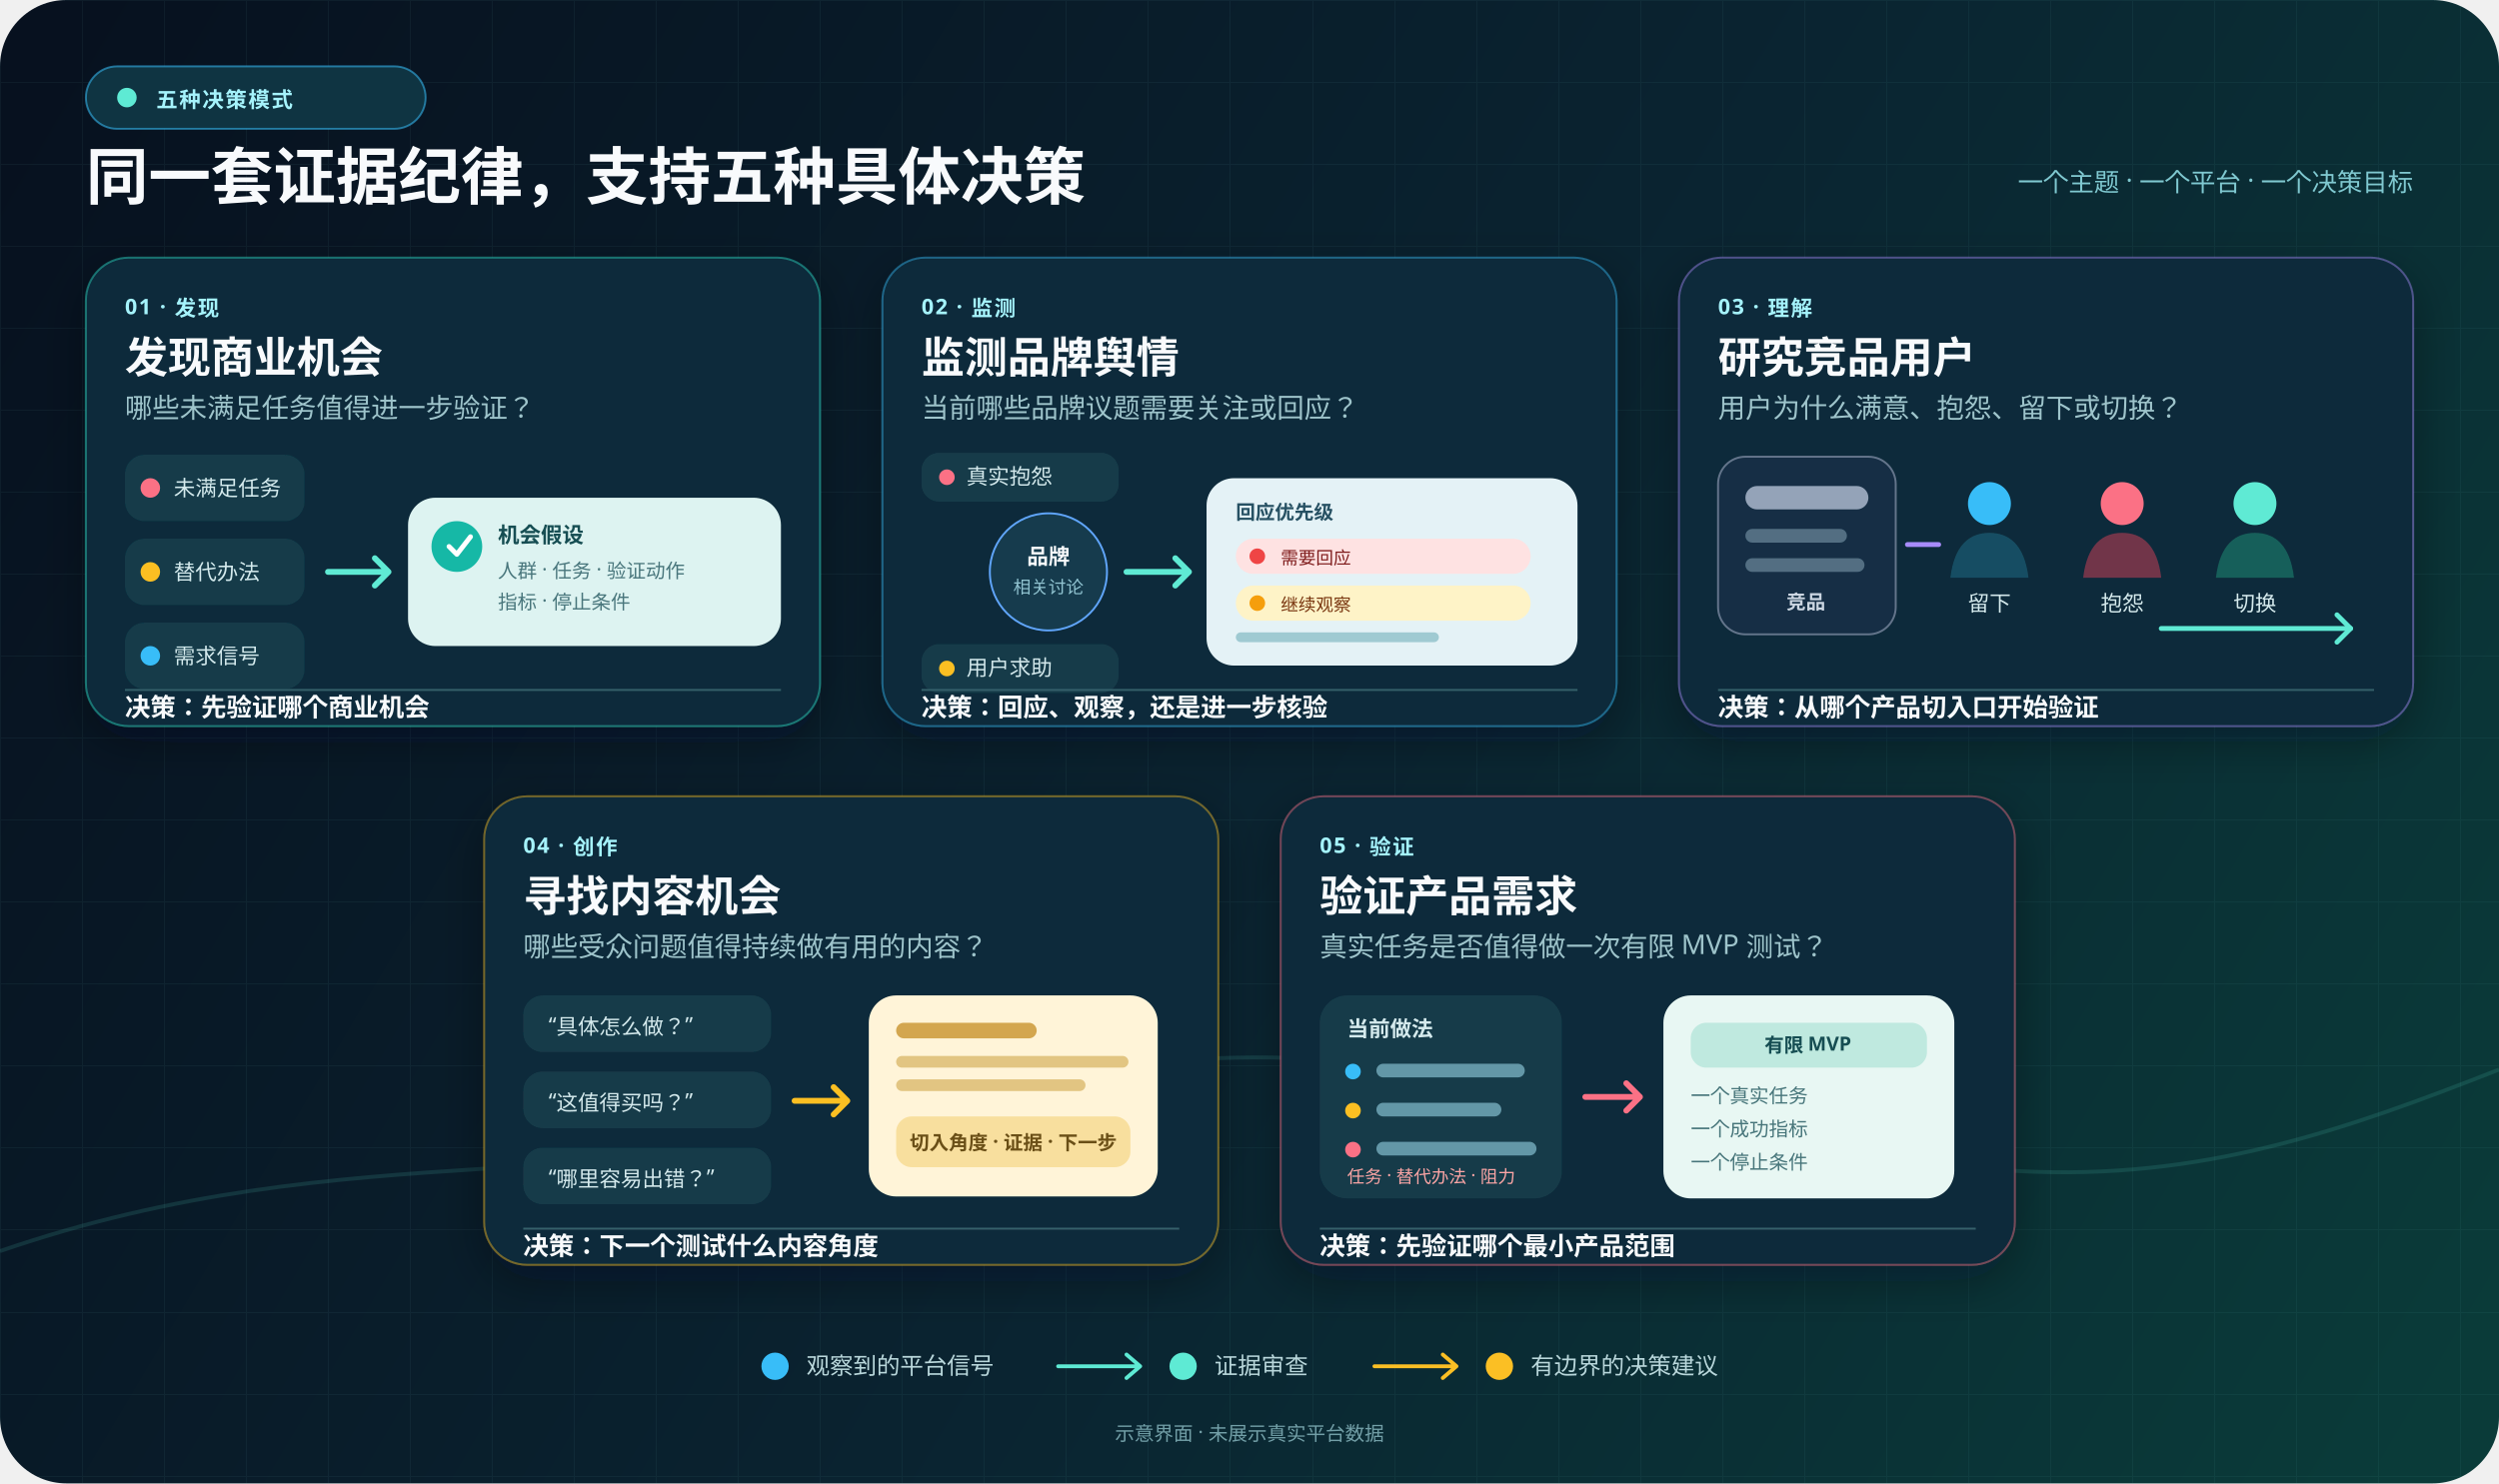
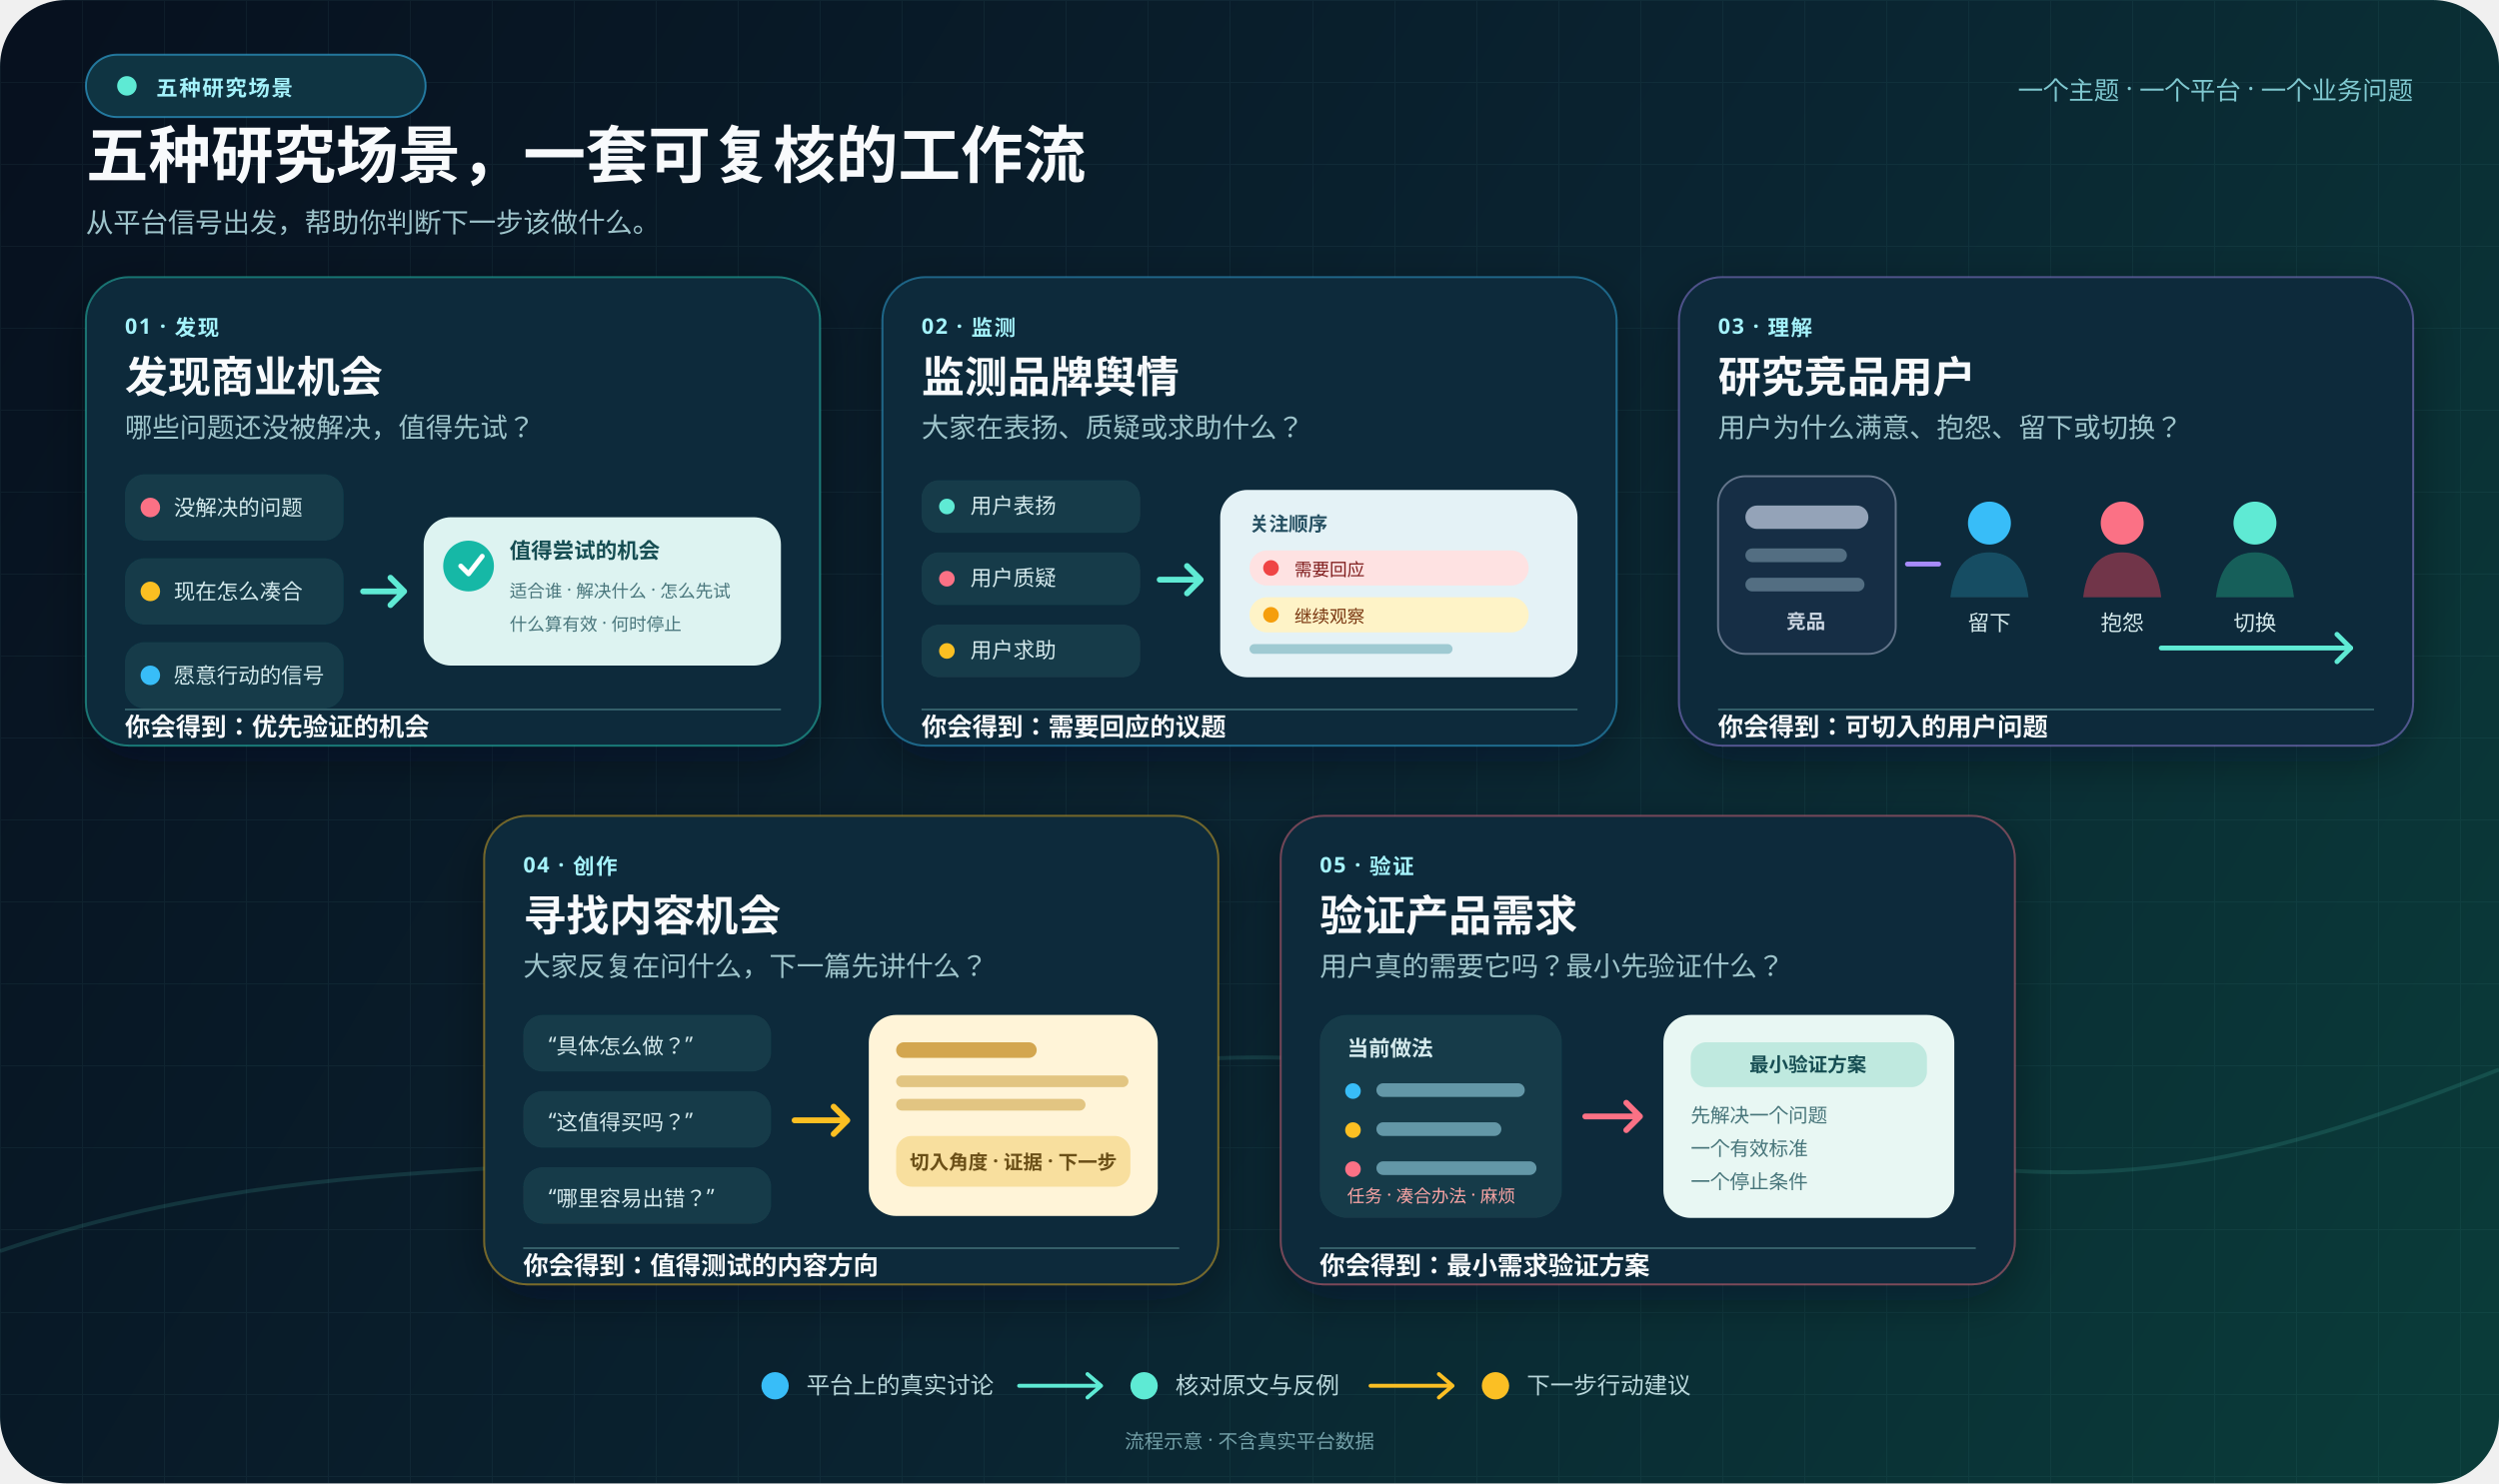
<svg xmlns="http://www.w3.org/2000/svg" width="1280" height="760" viewBox="0 0 1280 760" fill="none" role="img" aria-labelledby="title desc">
  <defs>
    <linearGradient id="bg" x1="30" y1="20" x2="1240" y2="740" gradientUnits="userSpaceOnUse">
      <stop stop-color="#07111F" />
      <stop offset="0.55" stop-color="#0A2431" />
      <stop offset="1" stop-color="#0A3B39" />
    </linearGradient>
    <pattern id="grid" width="42" height="42" patternUnits="userSpaceOnUse">
      <path d="M42 0H0V42" stroke="#8FE7DD" stroke-opacity="0.055" />
    </pattern>
    <filter id="shadow" x="-15%" y="-15%" width="130%" height="140%">
      <feDropShadow dx="0" dy="8" stdDeviation="12" flood-color="#020617" flood-opacity="0.34" />
    </filter>
    <style>
      .sans{font-family:"Microsoft YaHei","Noto Sans SC","PingFang SC",sans-serif}.card-title{font-size:22px;font-weight:750;fill:#F8FAFC}.question{font-size:14px;fill:#9EC4CB}.label{font-size:11px;font-weight:700;fill:#A5F3FC;letter-spacing:.8px}.micro{font-size:11px;fill:#D5EAED}.decision{font-size:13px;font-weight:700;fill:#F8FAFC}
    </style>
  </defs>
  <rect width="1280" height="760" rx="34" fill="url(#bg)" />
  <rect width="1280" height="760" rx="34" fill="url(#grid)" />
  <path d="M0 641C180 579 318 616 492 564C701 501 867 591 1034 600C1128 605 1201 579 1280 548" stroke="#5EEAD4" stroke-opacity="0.13" stroke-width="2" />
  <g class="sans">
-     <rect x="44" y="34" width="174" height="32" rx="16" fill="#0F3442" stroke="#38BDF8" stroke-opacity=".55" />
-     <circle cx="65" cy="50" r="5" fill="#5EEAD4" />
-     <text x="80" y="55" class="label">五种决策模式</text>
-     <text x="44" y="102" fill="#F8FAFC" font-size="32" font-weight="760">同一套证据纪律，支持五种具体决策</text>
-     <text x="1236" y="98" text-anchor="end" fill="#7FC8D0" font-size="13">一个主题 · 一个平台 · 一个决策目标</text>
-     <g transform="translate(44 132)" filter="url(#shadow)">
+     <rect x="44" y="28" width="174" height="32" rx="16" fill="#0F3442" stroke="#38BDF8" stroke-opacity=".55" />
+     <circle cx="65" cy="44" r="5" fill="#5EEAD4" />
+     <text x="80" y="49" class="label">五种研究场景</text>
+     <text x="44" y="91" fill="#F8FAFC" font-size="32" font-weight="760">五种研究场景，一套可复核的工作流</text>
+     <text x="44" y="119" fill="#9EC4CB" font-size="14">从平台信号出发，帮助你判断下一步该做什么。</text>
+     <text x="1236" y="51" text-anchor="end" fill="#7FC8D0" font-size="13">一个主题 · 一个平台 · 一个业务问题</text>
+     <g transform="translate(44 142)" filter="url(#shadow)">
      <rect width="376" height="240" rx="22" fill="#0D2A3A" stroke="#2DD4BF" stroke-opacity=".46" />
      <text x="20" y="29" class="label">01 · 发现</text>
      <text x="20" y="59" class="card-title">发现商业机会</text>
-       <text x="20" y="82" class="question">哪些未满足任务值得进一步验证？</text>
+       <text x="20" y="82" class="question">哪些问题还没被解决，值得先试？</text>
      <g transform="translate(20 101)">
-         <rect width="92" height="34" rx="10" fill="#123B49" />
+         <rect width="112" height="34" rx="10" fill="#123B49" />
        <circle cx="13" cy="17" r="5" fill="#FB7185" />
-         <text x="25" y="21" class="micro">未满足任务</text>
-         <rect y="43" width="92" height="34" rx="10" fill="#123B49" />
+         <text x="25" y="21" class="micro">没解决的问题</text>
+         <rect y="43" width="112" height="34" rx="10" fill="#123B49" />
        <circle cx="13" cy="60" r="5" fill="#FBBF24" />
-         <text x="25" y="64" class="micro">替代办法</text>
-         <rect y="86" width="92" height="34" rx="10" fill="#123B49" />
+         <text x="25" y="64" class="micro">现在怎么凑合</text>
+         <rect y="86" width="112" height="34" rx="10" fill="#123B49" />
        <circle cx="13" cy="103" r="5" fill="#38BDF8" />
-         <text x="25" y="107" class="micro">需求信号</text>
-         <path d="M104 60H135M128 53L135 60L128 67" stroke="#5EEAD4" stroke-width="3" stroke-linecap="round" stroke-linejoin="round" />
-         <rect x="145" y="22" width="191" height="76" rx="14" fill="#DDF3F1" />
-         <circle cx="170" cy="47" r="13" fill="#14B8A6" />
-         <path d="M166 47L170 51L177 42" stroke="white" stroke-width="2.5" stroke-linecap="round" stroke-linejoin="round" />
-         <text x="191" y="45" fill="#164E52" font-size="11" font-weight="700">机会假设</text>
-         <text x="191" y="63" fill="#49767C" font-size="10">人群 · 任务 · 验证动作</text>
-         <text x="191" y="79" fill="#49767C" font-size="10">指标 · 停止条件</text>
+         <text x="25" y="107" class="micro">愿意行动的信号</text>
+         <path d="M122 60H143M136 53L143 60L136 67" stroke="#5EEAD4" stroke-width="3" stroke-linecap="round" stroke-linejoin="round" />
+         <rect x="153" y="22" width="183" height="76" rx="14" fill="#DDF3F1" />
+         <circle cx="176" cy="47" r="13" fill="#14B8A6" />
+         <path d="M172 47L176 51L183 42" stroke="white" stroke-width="2.5" stroke-linecap="round" stroke-linejoin="round" />
+         <text x="197" y="43" fill="#164E52" font-size="11" font-weight="700">值得尝试的机会</text>
+         <text x="197" y="63" fill="#49767C" font-size="9">适合谁 · 解决什么 · 怎么先试</text>
+         <text x="197" y="80" fill="#49767C" font-size="9">什么算有效 · 何时停止</text>
      </g>
      <rect x="20" y="221" width="336" height="1" fill="#35606A" />
-       <text x="20" y="235" class="decision">决策：先验证哪个商业机会</text>
+       <text x="20" y="235" class="decision">你会得到：优先验证的机会</text>
    </g>
-     <g transform="translate(452 132)" filter="url(#shadow)">
+     <g transform="translate(452 142)" filter="url(#shadow)">
      <rect width="376" height="240" rx="22" fill="#0D2A3A" stroke="#38BDF8" stroke-opacity=".42" />
      <text x="20" y="29" class="label">02 · 监测</text>
      <text x="20" y="59" class="card-title">监测品牌舆情</text>
-       <text x="20" y="82" class="question">当前哪些品牌议题需要关注或回应？</text>
+       <text x="20" y="82" class="question">大家在表扬、质疑或求助什么？</text>
      <g transform="translate(20 100)">
-         <circle cx="65" cy="61" r="30" fill="#143B4D" stroke="#60A5FA" />
-         <text x="65" y="57" text-anchor="middle" fill="#F8FAFC" font-size="11" font-weight="700">品牌</text>
-         <text x="65" y="72" text-anchor="middle" fill="#93C5D2" font-size="9">相关讨论</text>
-         <rect x="0" y="0" width="101" height="25" rx="9" fill="#153B49" />
-         <circle cx="13" cy="12.5" r="4" fill="#FB7185" />
-         <text x="23" y="16" class="micro">真实抱怨</text>
-         <rect x="0" y="98" width="101" height="25" rx="9" fill="#153B49" />
-         <circle cx="13" cy="110.5" r="4" fill="#FBBF24" />
-         <text x="23" y="114" class="micro">用户求助</text>
-         <path d="M105 61H137M130 54L137 61L130 68" stroke="#5EEAD4" stroke-width="3" stroke-linecap="round" stroke-linejoin="round" />
-         <rect x="146" y="13" width="190" height="96" rx="14" fill="#E4F2F6" />
-         <text x="161" y="34" fill="#285163" font-size="10" font-weight="700">回应优先级</text>
-         <rect x="161" y="44" width="151" height="18" rx="9" fill="#FEE2E2" />
-         <circle cx="172" cy="53" r="4" fill="#EF4444" />
-         <text x="184" y="57" fill="#7F1D1D" font-size="9">需要回应</text>
-         <rect x="161" y="68" width="151" height="18" rx="9" fill="#FEF3C7" />
-         <circle cx="172" cy="77" r="4" fill="#F59E0B" />
-         <text x="184" y="81" fill="#78350F" font-size="9">继续观察</text>
-         <rect x="161" y="92" width="104" height="5" rx="2.5" fill="#9FCAD2" />
+         <rect x="0" y="4" width="112" height="27" rx="9" fill="#153B49" />
+         <circle cx="13" cy="17.5" r="4" fill="#5EEAD4" />
+         <text x="25" y="21" class="micro">用户表扬</text>
+         <rect x="0" y="41" width="112" height="27" rx="9" fill="#153B49" />
+         <circle cx="13" cy="54.5" r="4" fill="#FB7185" />
+         <text x="25" y="58" class="micro">用户质疑</text>
+         <rect x="0" y="78" width="112" height="27" rx="9" fill="#153B49" />
+         <circle cx="13" cy="91.5" r="4" fill="#FBBF24" />
+         <text x="25" y="95" class="micro">用户求助</text>
+         <path d="M122 55H143M136 48L143 55L136 62" stroke="#5EEAD4" stroke-width="3" stroke-linecap="round" stroke-linejoin="round" />
+         <rect x="153" y="9" width="183" height="96" rx="14" fill="#E4F2F6" />
+         <text x="168" y="30" fill="#285163" font-size="10" font-weight="700">关注顺序</text>
+         <rect x="168" y="40" width="143" height="18" rx="9" fill="#FEE2E2" />
+         <circle cx="179" cy="49" r="4" fill="#EF4444" />
+         <text x="191" y="53" fill="#7F1D1D" font-size="9">需要回应</text>
+         <rect x="168" y="64" width="143" height="18" rx="9" fill="#FEF3C7" />
+         <circle cx="179" cy="73" r="4" fill="#F59E0B" />
+         <text x="191" y="77" fill="#78350F" font-size="9">继续观察</text>
+         <rect x="168" y="88" width="104" height="5" rx="2.5" fill="#9FCAD2" />
      </g>
      <rect x="20" y="221" width="336" height="1" fill="#35606A" />
-       <text x="20" y="235" class="decision">决策：回应、观察，还是进一步核验</text>
+       <text x="20" y="235" class="decision">你会得到：需要回应的议题</text>
    </g>
-     <g transform="translate(860 132)" filter="url(#shadow)">
+     <g transform="translate(860 142)" filter="url(#shadow)">
      <rect width="376" height="240" rx="22" fill="#0D2A3A" stroke="#A78BFA" stroke-opacity=".42" />
      <text x="20" y="29" class="label">03 · 理解</text>
      <text x="20" y="59" class="card-title">研究竞品用户</text>
      <text x="20" y="82" class="question">用户为什么满意、抱怨、留下或切换？</text>
      <g transform="translate(20 102)">
        <rect width="91" height="91" rx="14" fill="#152F45" stroke="#64748B" />
        <rect x="14" y="15" width="63" height="12" rx="6" fill="#94A3B8" />
        <rect x="14" y="37" width="52" height="7" rx="3.5" fill="#526E82" />
        <rect x="14" y="52" width="61" height="7" rx="3.5" fill="#526E82" />
        <text x="45" y="78" text-anchor="middle" fill="#CBD5E1" font-size="10" font-weight="700">竞品</text>
        <g transform="translate(111 5)">
          <circle cx="28" cy="19" r="11" fill="#38BDF8" />
          <path d="M8 57C10 40 18 34 28 34C38 34 46 40 48 57" fill="#164E63" />
          <text x="28" y="74" text-anchor="middle" class="micro">留下</text>
        </g>
        <g transform="translate(179 5)">
          <circle cx="28" cy="19" r="11" fill="#FB7185" />
          <path d="M8 57C10 40 18 34 28 34C38 34 46 40 48 57" fill="#71344A" />
          <text x="28" y="74" text-anchor="middle" class="micro">抱怨</text>
        </g>
        <g transform="translate(247 5)">
          <circle cx="28" cy="19" r="11" fill="#5EEAD4" />
          <path d="M8 57C10 40 18 34 28 34C38 34 46 40 48 57" fill="#155E5A" />
          <text x="28" y="74" text-anchor="middle" class="micro">切换</text>
        </g>
        <path d="M97 45H113" stroke="#A78BFA" stroke-width="2.5" stroke-linecap="round" />
        <path d="M227 88H324" stroke="#5EEAD4" stroke-width="2.5" stroke-linecap="round" />
        <path d="M317 81L324 88L317 95" stroke="#5EEAD4" stroke-width="2.5" stroke-linecap="round" stroke-linejoin="round" />
      </g>
      <rect x="20" y="221" width="336" height="1" fill="#35606A" />
-       <text x="20" y="235" class="decision">决策：从哪个产品切入口开始验证</text>
+       <text x="20" y="235" class="decision">你会得到：可切入的用户问题</text>
    </g>
-     <g transform="translate(248 408)" filter="url(#shadow)">
+     <g transform="translate(248 418)" filter="url(#shadow)">
      <rect width="376" height="240" rx="22" fill="#0D2A3A" stroke="#FBBF24" stroke-opacity=".42" />
      <text x="20" y="29" class="label">04 · 创作</text>
      <text x="20" y="59" class="card-title">寻找内容机会</text>
-       <text x="20" y="82" class="question">哪些受众问题值得持续做有用的内容？</text>
+       <text x="20" y="82" class="question">大家反复在问什么，下一篇先讲什么？</text>
      <g transform="translate(20 102)">
        <rect width="127" height="29" rx="10" fill="#153B49" />
        <text x="13" y="19" class="micro">“具体怎么做？”</text>
        <rect y="39" width="127" height="29" rx="10" fill="#153B49" />
        <text x="13" y="58" class="micro">“这值得买吗？”</text>
        <rect y="78" width="127" height="29" rx="10" fill="#153B49" />
        <text x="13" y="97" class="micro">“哪里容易出错？”</text>
        <path d="M139 54H166M159 47L166 54L159 61" stroke="#FBBF24" stroke-width="3" stroke-linecap="round" stroke-linejoin="round" />
        <g transform="translate(177 0)">
          <rect width="148" height="103" rx="14" fill="#FFF4D8" />
          <rect x="14" y="14" width="72" height="8" rx="4" fill="#D3A64F" />
          <rect x="14" y="31" width="119" height="6" rx="3" fill="#E2C582" />
          <rect x="14" y="43" width="97" height="6" rx="3" fill="#E2C582" />
          <rect x="14" y="62" width="120" height="26" rx="8" fill="#F8DF9E" />
          <text x="74" y="79" text-anchor="middle" fill="#6B4F18" font-size="10" font-weight="700">切入角度 · 证据 · 下一步</text>
        </g>
      </g>
      <rect x="20" y="221" width="336" height="1" fill="#35606A" />
-       <text x="20" y="235" class="decision">决策：下一个测试什么内容角度</text>
+       <text x="20" y="235" class="decision">你会得到：值得测试的内容方向</text>
    </g>
-     <g transform="translate(656 408)" filter="url(#shadow)">
+     <g transform="translate(656 418)" filter="url(#shadow)">
      <rect width="376" height="240" rx="22" fill="#0D2A3A" stroke="#FB7185" stroke-opacity=".42" />
      <text x="20" y="29" class="label">05 · 验证</text>
      <text x="20" y="59" class="card-title">验证产品需求</text>
-       <text x="20" y="82" class="question">真实任务是否值得做一次有限 MVP 测试？</text>
+       <text x="20" y="82" class="question">用户真的需要它吗？最小先验证什么？</text>
      <g transform="translate(20 102)">
        <rect width="124" height="104" rx="14" fill="#153B49" />
        <text x="14" y="21" class="micro" font-weight="700">当前做法</text>
        <circle cx="17" cy="39" r="4" fill="#38BDF8" />
        <rect x="29" y="35" width="76" height="7" rx="3.5" fill="#6497A7" />
        <circle cx="17" cy="59" r="4" fill="#FBBF24" />
        <rect x="29" y="55" width="64" height="7" rx="3.5" fill="#6497A7" />
        <circle cx="17" cy="79" r="4" fill="#FB7185" />
        <rect x="29" y="75" width="82" height="7" rx="3.5" fill="#6497A7" />
-         <text x="14" y="96" fill="#FCA5A5" font-size="9">任务 · 替代办法 · 阻力</text>
+         <text x="14" y="96" fill="#FCA5A5" font-size="9">任务 · 凑合办法 · 麻烦</text>
        <path d="M136 52H164M157 45L164 52L157 59" stroke="#FB7185" stroke-width="3" stroke-linecap="round" stroke-linejoin="round" />
        <rect x="176" width="149" height="104" rx="14" fill="#E8F7F3" />
        <rect x="190" y="14" width="121" height="23" rx="8" fill="#BFE9DF" />
-         <text x="250" y="29" text-anchor="middle" fill="#164E52" font-size="10" font-weight="700">有限 MVP</text>
-         <text x="190" y="55" fill="#47757A" font-size="10">一个真实任务</text>
-         <text x="190" y="72" fill="#47757A" font-size="10">一个成功指标</text>
+         <text x="250" y="29" text-anchor="middle" fill="#164E52" font-size="10" font-weight="700">最小验证方案</text>
+         <text x="190" y="55" fill="#47757A" font-size="10">先解决一个问题</text>
+         <text x="190" y="72" fill="#47757A" font-size="10">一个有效标准</text>
        <text x="190" y="89" fill="#47757A" font-size="10">一个停止条件</text>
      </g>
      <rect x="20" y="221" width="336" height="1" fill="#35606A" />
-       <text x="20" y="235" class="decision">决策：先验证哪个最小产品范围</text>
+       <text x="20" y="235" class="decision">你会得到：最小需求验证方案</text>
    </g>
-     <g transform="translate(390 693)">
+     <g transform="translate(390 703)">
      <circle cx="7" cy="7" r="7" fill="#38BDF8" />
-       <text x="23" y="11" fill="#B9D7DB" font-size="12">观察到的平台信号</text>
-       <path d="M152 7H194M187 1L194 7L187 13" stroke="#5EEAD4" stroke-width="2" stroke-linecap="round" stroke-linejoin="round" />
-       <circle cx="216" cy="7" r="7" fill="#5EEAD4" />
-       <text x="232" y="11" fill="#B9D7DB" font-size="12">证据审查</text>
-       <path d="M314 7H356M349 1L356 7L349 13" stroke="#FBBF24" stroke-width="2" stroke-linecap="round" stroke-linejoin="round" />
-       <circle cx="378" cy="7" r="7" fill="#FBBF24" />
-       <text x="394" y="11" fill="#B9D7DB" font-size="12">有边界的决策建议</text>
+       <text x="23" y="11" fill="#B9D7DB" font-size="12">平台上的真实讨论</text>
+       <path d="M132 7H174M167 1L174 7L167 13" stroke="#5EEAD4" stroke-width="2" stroke-linecap="round" stroke-linejoin="round" />
+       <circle cx="196" cy="7" r="7" fill="#5EEAD4" />
+       <text x="212" y="11" fill="#B9D7DB" font-size="12">核对原文与反例</text>
+       <path d="M312 7H354M347 1L354 7L347 13" stroke="#FBBF24" stroke-width="2" stroke-linecap="round" stroke-linejoin="round" />
+       <circle cx="376" cy="7" r="7" fill="#FBBF24" />
+       <text x="392" y="11" fill="#B9D7DB" font-size="12">下一步行动建议</text>
    </g>
-     <text x="640" y="738" text-anchor="middle" fill="#729FA7" font-size="10">示意界面 · 未展示真实平台数据</text>
+     <text x="640" y="742" text-anchor="middle" fill="#729FA7" font-size="10">流程示意 · 不含真实平台数据</text>
  </g>
</svg>
